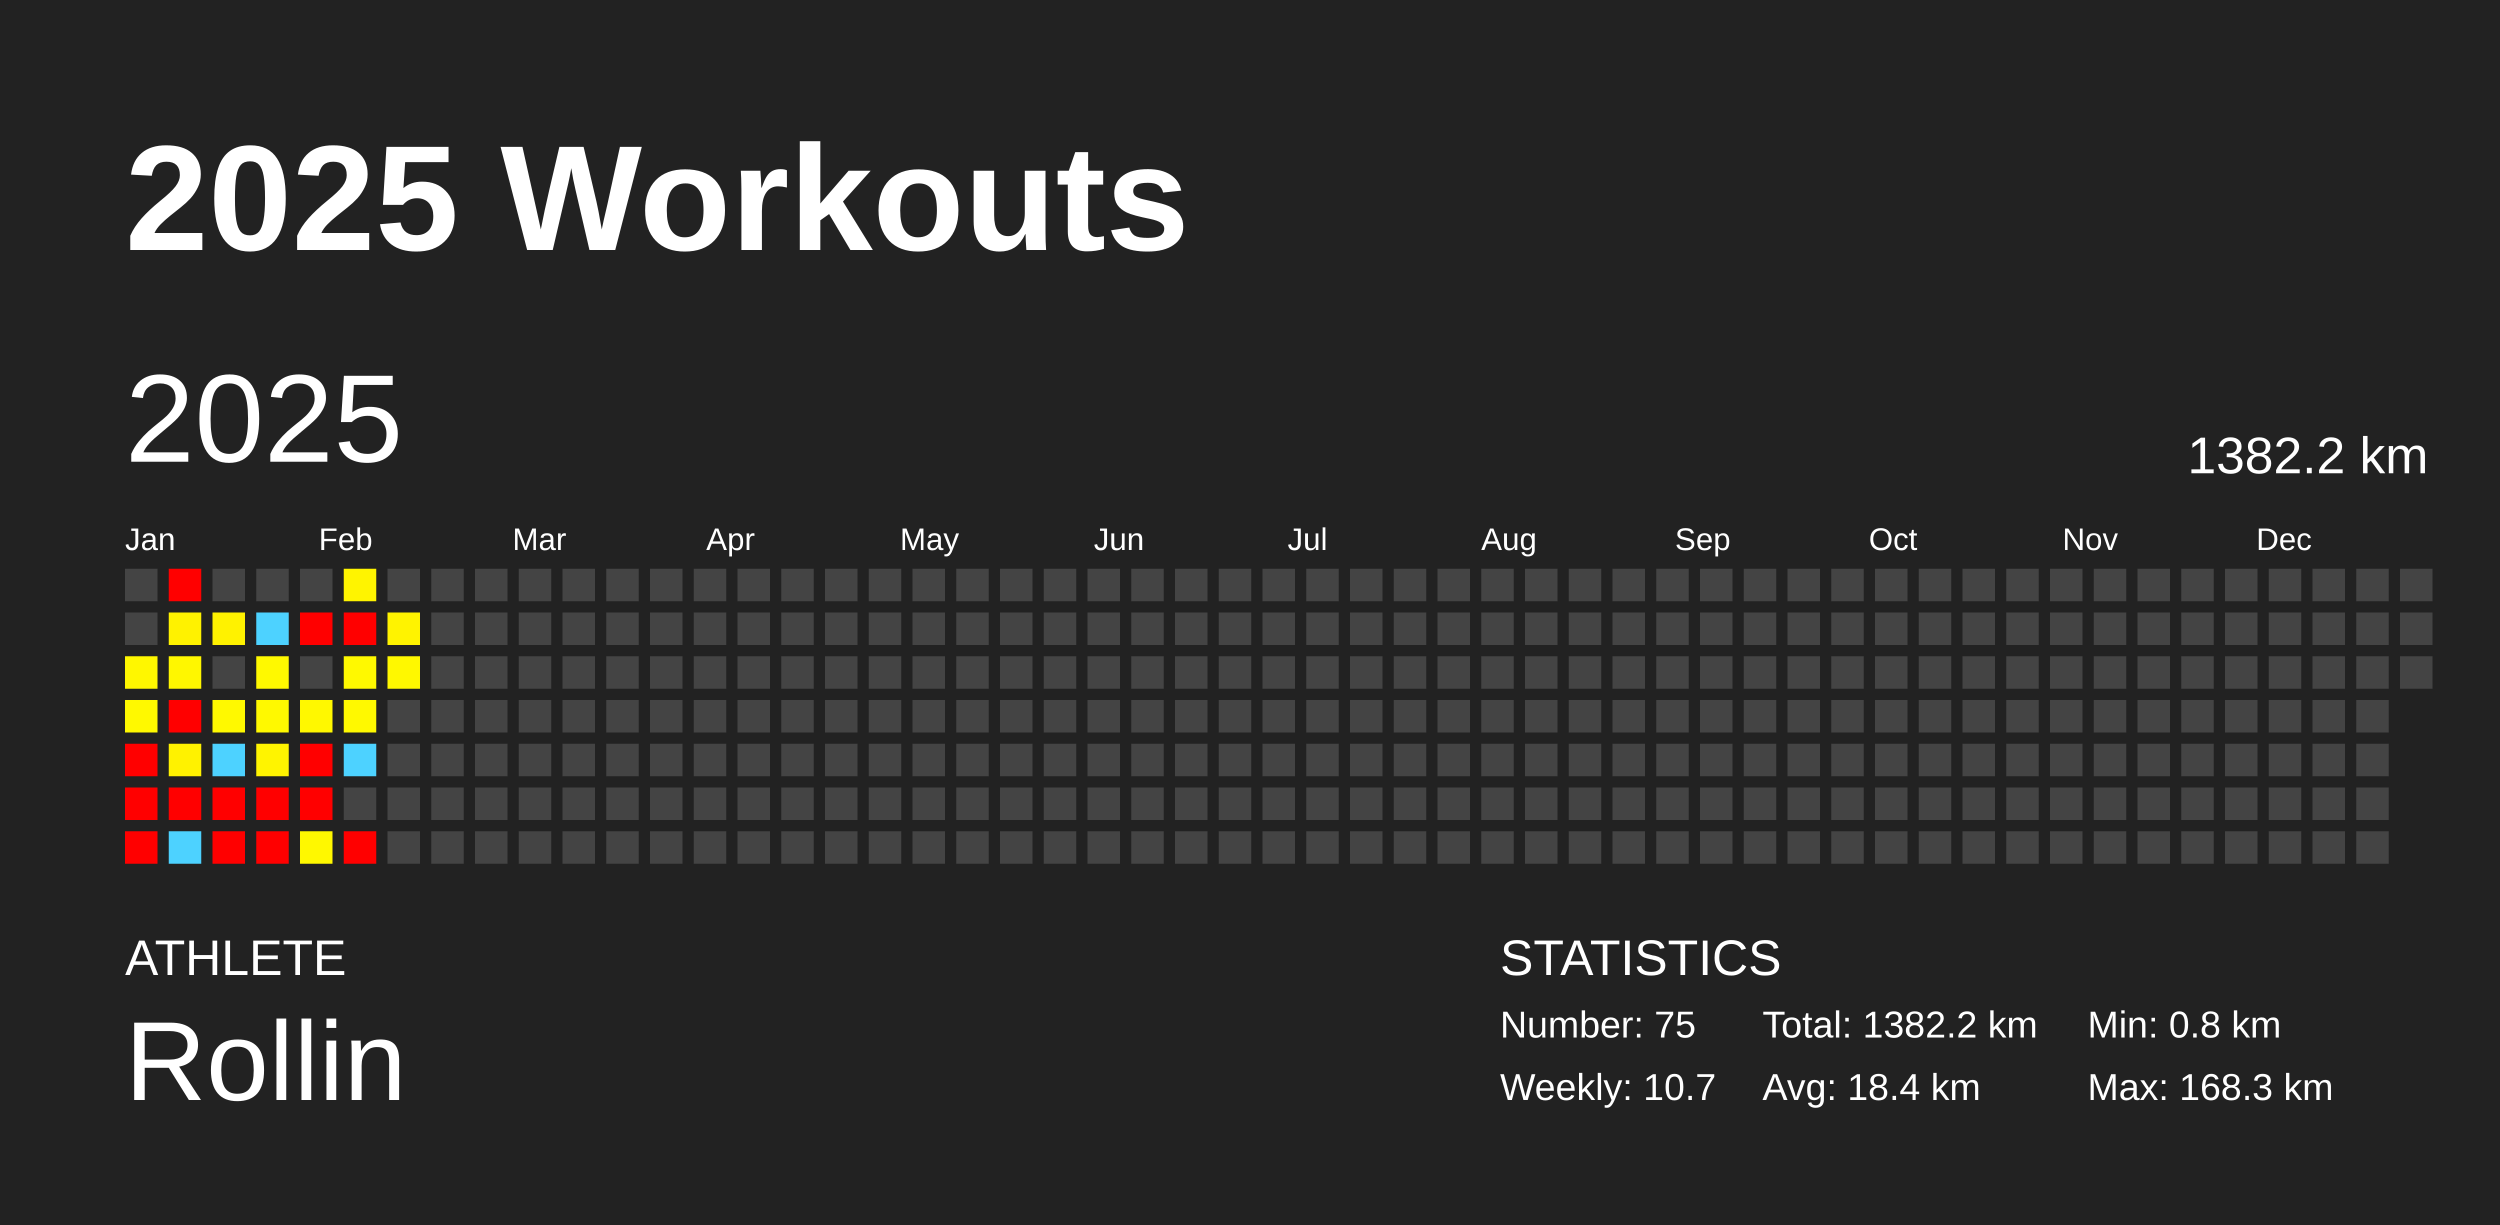
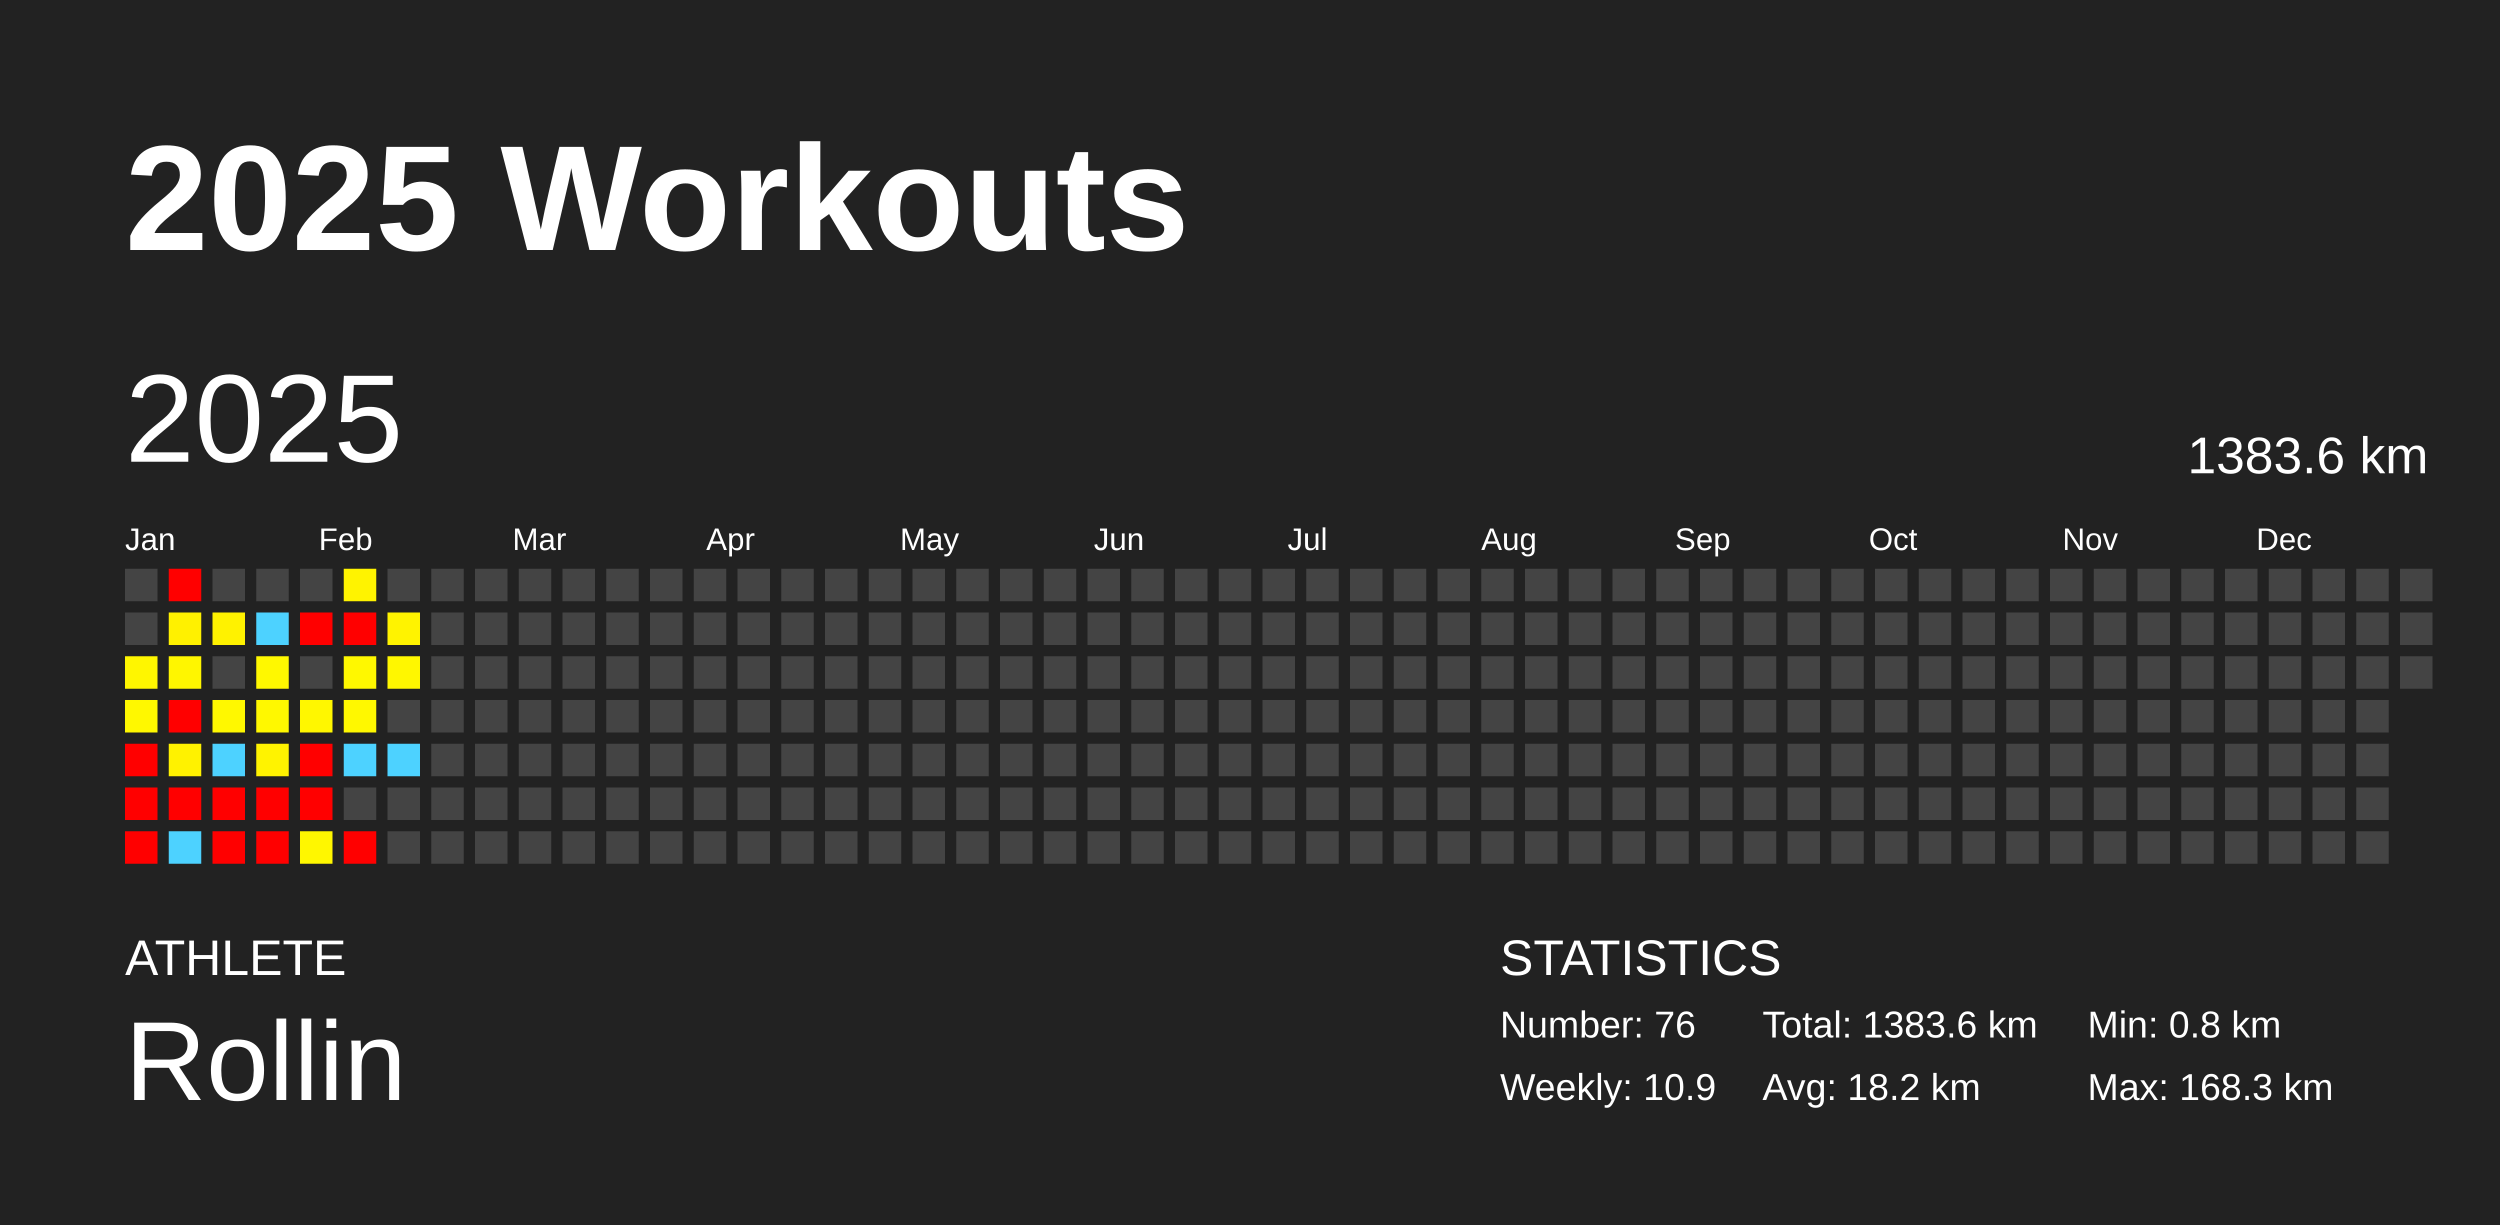
<svg xmlns="http://www.w3.org/2000/svg" baseProfile="full" height="98mm" version="1.1" viewBox="0,0,200,98" width="200mm">
  <defs />
  <rect fill="#222222" height="98" width="200" x="0" y="0" />
  <text fill="#FFFFFF" style="font-size:12px; font-family:Arial; font-weight:bold;" x="10" y="20">2025 Workouts</text>
  <text fill="#FFFFFF" style="font-size:4px; font-family:Arial" x="10" y="78">ATHLETE</text>
  <text fill="#FFFFFF" style="font-size:9px; font-family:Arial" x="10" y="88">Rollin</text>
  <text fill="#FFFFFF" style="font-size:4px; font-family:Arial" x="120" y="78">STATISTICS</text>
-   <text fill="#FFFFFF" style="font-size:3px; font-family:Arial" x="120" y="83">Number: 75</text>
-   <text fill="#FFFFFF" style="font-size:3px; font-family:Arial" x="120" y="88">Weekly: 10.7</text>
-   <text fill="#FFFFFF" style="font-size:3px; font-family:Arial" x="141" y="83">Total: 1382.2 km</text>
-   <text fill="#FFFFFF" style="font-size:3px; font-family:Arial" x="141" y="88">Avg: 18.4 km</text>
+   <text fill="#FFFFFF" style="font-size:3px; font-family:Arial" x="120" y="83">Number: 76</text>
+   <text fill="#FFFFFF" style="font-size:3px; font-family:Arial" x="120" y="88">Weekly: 10.9</text>
+   <text fill="#FFFFFF" style="font-size:3px; font-family:Arial" x="141" y="83">Total: 1383.6 km</text>
+   <text fill="#FFFFFF" style="font-size:3px; font-family:Arial" x="141" y="88">Avg: 18.2 km</text>
  <text fill="#FFFFFF" style="font-size:3px; font-family:Arial" x="167" y="83">Min: 0.8 km</text>
  <text fill="#FFFFFF" style="font-size:3px; font-family:Arial" x="167" y="88">Max: 168.3 km</text>
  <text dominant-baseline="hanging" fill="#FFFFFF" style="font-size:10.0px; font-family:Arial;" x="10" y="30">2025</text>
-   <text dominant-baseline="hanging" fill="#FFFFFF" style="font-size:4.125px; font-family:Arial;" x="175" y="35">1382.2 km</text>
+   <text dominant-baseline="hanging" fill="#FFFFFF" style="font-size:4.125px; font-family:Arial;" x="175" y="35">1383.6 km</text>
  <text fill="#FFFFFF" style="font-size:2.5px; font-family:Arial" x="10.0" y="44">Jan</text>
  <text fill="#FFFFFF" style="font-size:2.5px; font-family:Arial" x="25.5" y="44">Feb</text>
  <text fill="#FFFFFF" style="font-size:2.5px; font-family:Arial" x="41.0" y="44">Mar</text>
  <text fill="#FFFFFF" style="font-size:2.5px; font-family:Arial" x="56.5" y="44">Apr</text>
  <text fill="#FFFFFF" style="font-size:2.5px; font-family:Arial" x="72.0" y="44">May</text>
  <text fill="#FFFFFF" style="font-size:2.5px; font-family:Arial" x="87.5" y="44">Jun</text>
  <text fill="#FFFFFF" style="font-size:2.5px; font-family:Arial" x="103.0" y="44">Jul</text>
  <text fill="#FFFFFF" style="font-size:2.5px; font-family:Arial" x="118.5" y="44">Aug</text>
  <text fill="#FFFFFF" style="font-size:2.5px; font-family:Arial" x="134.0" y="44">Sep</text>
  <text fill="#FFFFFF" style="font-size:2.5px; font-family:Arial" x="149.5" y="44">Oct</text>
  <text fill="#FFFFFF" style="font-size:2.5px; font-family:Arial" x="165.0" y="44">Nov</text>
  <text fill="#FFFFFF" style="font-size:2.5px; font-family:Arial" x="180.5" y="44">Dec</text>
  <rect fill="#444444" height="2.6" width="2.6" x="10.0" y="45.5" />
  <rect fill="#444444" height="2.6" width="2.6" x="10.0" y="49.0" />
-   <rect fill="#fff700" height="2.6" width="2.6" x="10.0" y="52.5" />
-   <rect fill="#fff900" height="2.6" width="2.6" x="10.0" y="56.0" />
+   <rect fill="#fff600" height="2.6" width="2.6" x="10.0" y="52.5" />
+   <rect fill="#fff800" height="2.6" width="2.6" x="10.0" y="56.0" />
  <rect fill="red" height="2.6" width="2.6" x="10.0" y="59.5" />
  <rect fill="red" height="2.6" width="2.6" x="10.0" y="63.0" />
  <rect fill="red" height="2.6" width="2.6" x="10.0" y="66.5" />
  <rect fill="red" height="2.6" width="2.6" x="13.5" y="45.5" />
-   <rect fill="#fff200" height="2.6" width="2.6" x="13.5" y="49.0" />
-   <rect fill="#fff700" height="2.6" width="2.6" x="13.5" y="52.5" />
+   <rect fill="#fff100" height="2.6" width="2.6" x="13.5" y="49.0" />
+   <rect fill="#fff600" height="2.6" width="2.6" x="13.5" y="52.5" />
  <rect fill="red" height="2.6" width="2.6" x="13.5" y="56.0" />
  <rect fill="#fff200" height="2.6" width="2.6" x="13.5" y="59.5" />
  <rect fill="red" height="2.6" width="2.6" x="13.5" y="63.0" />
  <rect fill="#4dd2ff" height="2.6" width="2.6" x="13.5" y="66.5" />
  <rect fill="#444444" height="2.6" width="2.6" x="17.0" y="45.5" />
  <rect fill="#fff200" height="2.6" width="2.6" x="17.0" y="49.0" />
  <rect fill="#444444" height="2.6" width="2.6" x="17.0" y="52.5" />
-   <rect fill="#fff900" height="2.6" width="2.6" x="17.0" y="56.0" />
+   <rect fill="#fff800" height="2.6" width="2.6" x="17.0" y="56.0" />
  <rect fill="#4dd2ff" height="2.6" width="2.6" x="17.0" y="59.5" />
  <rect fill="red" height="2.6" width="2.6" x="17.0" y="63.0" />
  <rect fill="red" height="2.6" width="2.6" x="17.0" y="66.5" />
  <rect fill="#444444" height="2.6" width="2.6" x="20.5" y="45.5" />
  <rect fill="#4dd2ff" height="2.6" width="2.6" x="20.5" y="49.0" />
-   <rect fill="#fff900" height="2.6" width="2.6" x="20.5" y="52.5" />
-   <rect fill="#fff900" height="2.6" width="2.6" x="20.5" y="56.0" />
-   <rect fill="#fff400" height="2.6" width="2.6" x="20.5" y="59.5" />
+   <rect fill="#fff800" height="2.6" width="2.6" x="20.5" y="52.5" />
+   <rect fill="#fff800" height="2.6" width="2.6" x="20.5" y="56.0" />
+   <rect fill="#fff300" height="2.6" width="2.6" x="20.5" y="59.5" />
  <rect fill="red" height="2.6" width="2.6" x="20.5" y="63.0" />
  <rect fill="red" height="2.6" width="2.6" x="20.5" y="66.5" />
  <rect fill="#444444" height="2.6" width="2.6" x="24.0" y="45.5" />
  <rect fill="red" height="2.6" width="2.6" x="24.0" y="49.0" />
  <rect fill="#444444" height="2.6" width="2.6" x="24.0" y="52.5" />
-   <rect fill="#fff800" height="2.6" width="2.6" x="24.0" y="56.0" />
+   <rect fill="#fff700" height="2.6" width="2.6" x="24.0" y="56.0" />
  <rect fill="red" height="2.6" width="2.6" x="24.0" y="59.5" />
  <rect fill="red" height="2.6" width="2.6" x="24.0" y="63.0" />
-   <rect fill="#fff800" height="2.6" width="2.6" x="24.0" y="66.5" />
-   <rect fill="#fff400" height="2.6" width="2.6" x="27.5" y="45.5" />
+   <rect fill="#fff700" height="2.6" width="2.6" x="24.0" y="66.5" />
+   <rect fill="#fff300" height="2.6" width="2.6" x="27.5" y="45.5" />
  <rect fill="red" height="2.6" width="2.6" x="27.5" y="49.0" />
-   <rect fill="#fff900" height="2.6" width="2.6" x="27.5" y="52.5" />
-   <rect fill="#fff900" height="2.6" width="2.6" x="27.5" y="56.0" />
+   <rect fill="#fff800" height="2.6" width="2.6" x="27.5" y="52.5" />
+   <rect fill="#fff800" height="2.6" width="2.6" x="27.5" y="56.0" />
  <rect fill="#4dd2ff" height="2.6" width="2.6" x="27.5" y="59.5" />
  <rect fill="#444444" height="2.6" width="2.6" x="27.5" y="63.0" />
  <rect fill="red" height="2.6" width="2.6" x="27.5" y="66.5" />
  <rect fill="#444444" height="2.6" width="2.6" x="31.0" y="45.5" />
  <rect fill="#fff300" height="2.6" width="2.6" x="31.0" y="49.0" />
-   <rect fill="#fff800" height="2.6" width="2.6" x="31.0" y="52.5" />
+   <rect fill="#fff700" height="2.6" width="2.6" x="31.0" y="52.5" />
  <rect fill="#444444" height="2.6" width="2.6" x="31.0" y="56.0" />
-   <rect fill="#444444" height="2.6" width="2.6" x="31.0" y="59.5" />
+   <rect fill="#4dd2ff" height="2.6" width="2.6" x="31.0" y="59.5" />
  <rect fill="#444444" height="2.6" width="2.6" x="31.0" y="63.0" />
  <rect fill="#444444" height="2.6" width="2.6" x="31.0" y="66.5" />
  <rect fill="#444444" height="2.6" width="2.6" x="34.5" y="45.5" />
  <rect fill="#444444" height="2.6" width="2.6" x="34.5" y="49.0" />
  <rect fill="#444444" height="2.6" width="2.6" x="34.5" y="52.5" />
  <rect fill="#444444" height="2.6" width="2.6" x="34.5" y="56.0" />
  <rect fill="#444444" height="2.6" width="2.6" x="34.5" y="59.5" />
  <rect fill="#444444" height="2.6" width="2.6" x="34.5" y="63.0" />
  <rect fill="#444444" height="2.6" width="2.6" x="34.5" y="66.5" />
  <rect fill="#444444" height="2.6" width="2.6" x="38.0" y="45.5" />
  <rect fill="#444444" height="2.6" width="2.6" x="38.0" y="49.0" />
  <rect fill="#444444" height="2.6" width="2.6" x="38.0" y="52.5" />
  <rect fill="#444444" height="2.6" width="2.6" x="38.0" y="56.0" />
  <rect fill="#444444" height="2.6" width="2.6" x="38.0" y="59.5" />
  <rect fill="#444444" height="2.6" width="2.6" x="38.0" y="63.0" />
  <rect fill="#444444" height="2.6" width="2.6" x="38.0" y="66.5" />
  <rect fill="#444444" height="2.6" width="2.6" x="41.5" y="45.5" />
  <rect fill="#444444" height="2.6" width="2.6" x="41.5" y="49.0" />
  <rect fill="#444444" height="2.6" width="2.6" x="41.5" y="52.5" />
  <rect fill="#444444" height="2.6" width="2.6" x="41.5" y="56.0" />
  <rect fill="#444444" height="2.6" width="2.6" x="41.5" y="59.5" />
  <rect fill="#444444" height="2.6" width="2.6" x="41.5" y="63.0" />
  <rect fill="#444444" height="2.6" width="2.6" x="41.5" y="66.5" />
  <rect fill="#444444" height="2.6" width="2.6" x="45.0" y="45.5" />
  <rect fill="#444444" height="2.6" width="2.6" x="45.0" y="49.0" />
  <rect fill="#444444" height="2.6" width="2.6" x="45.0" y="52.5" />
  <rect fill="#444444" height="2.6" width="2.6" x="45.0" y="56.0" />
  <rect fill="#444444" height="2.6" width="2.6" x="45.0" y="59.5" />
  <rect fill="#444444" height="2.6" width="2.6" x="45.0" y="63.0" />
  <rect fill="#444444" height="2.6" width="2.6" x="45.0" y="66.5" />
  <rect fill="#444444" height="2.6" width="2.6" x="48.5" y="45.5" />
  <rect fill="#444444" height="2.6" width="2.6" x="48.5" y="49.0" />
  <rect fill="#444444" height="2.6" width="2.6" x="48.5" y="52.5" />
  <rect fill="#444444" height="2.6" width="2.6" x="48.5" y="56.0" />
  <rect fill="#444444" height="2.6" width="2.6" x="48.5" y="59.5" />
  <rect fill="#444444" height="2.6" width="2.6" x="48.5" y="63.0" />
  <rect fill="#444444" height="2.6" width="2.6" x="48.5" y="66.5" />
  <rect fill="#444444" height="2.6" width="2.6" x="52.0" y="45.5" />
  <rect fill="#444444" height="2.6" width="2.6" x="52.0" y="49.0" />
  <rect fill="#444444" height="2.6" width="2.6" x="52.0" y="52.5" />
  <rect fill="#444444" height="2.6" width="2.6" x="52.0" y="56.0" />
  <rect fill="#444444" height="2.6" width="2.6" x="52.0" y="59.5" />
  <rect fill="#444444" height="2.6" width="2.6" x="52.0" y="63.0" />
  <rect fill="#444444" height="2.6" width="2.6" x="52.0" y="66.5" />
  <rect fill="#444444" height="2.6" width="2.6" x="55.5" y="45.5" />
  <rect fill="#444444" height="2.6" width="2.6" x="55.5" y="49.0" />
  <rect fill="#444444" height="2.6" width="2.6" x="55.5" y="52.5" />
  <rect fill="#444444" height="2.6" width="2.6" x="55.5" y="56.0" />
  <rect fill="#444444" height="2.6" width="2.6" x="55.5" y="59.5" />
  <rect fill="#444444" height="2.6" width="2.6" x="55.5" y="63.0" />
  <rect fill="#444444" height="2.6" width="2.6" x="55.5" y="66.5" />
  <rect fill="#444444" height="2.6" width="2.6" x="59.0" y="45.5" />
  <rect fill="#444444" height="2.6" width="2.6" x="59.0" y="49.0" />
  <rect fill="#444444" height="2.6" width="2.6" x="59.0" y="52.5" />
  <rect fill="#444444" height="2.6" width="2.6" x="59.0" y="56.0" />
  <rect fill="#444444" height="2.6" width="2.6" x="59.0" y="59.5" />
  <rect fill="#444444" height="2.6" width="2.6" x="59.0" y="63.0" />
  <rect fill="#444444" height="2.6" width="2.6" x="59.0" y="66.5" />
  <rect fill="#444444" height="2.6" width="2.6" x="62.5" y="45.5" />
  <rect fill="#444444" height="2.6" width="2.6" x="62.5" y="49.0" />
  <rect fill="#444444" height="2.6" width="2.6" x="62.5" y="52.5" />
  <rect fill="#444444" height="2.6" width="2.6" x="62.5" y="56.0" />
  <rect fill="#444444" height="2.6" width="2.6" x="62.5" y="59.5" />
  <rect fill="#444444" height="2.6" width="2.6" x="62.5" y="63.0" />
  <rect fill="#444444" height="2.6" width="2.6" x="62.5" y="66.5" />
  <rect fill="#444444" height="2.6" width="2.6" x="66.0" y="45.5" />
  <rect fill="#444444" height="2.6" width="2.6" x="66.0" y="49.0" />
  <rect fill="#444444" height="2.6" width="2.6" x="66.0" y="52.5" />
  <rect fill="#444444" height="2.6" width="2.6" x="66.0" y="56.0" />
  <rect fill="#444444" height="2.6" width="2.6" x="66.0" y="59.5" />
  <rect fill="#444444" height="2.6" width="2.6" x="66.0" y="63.0" />
  <rect fill="#444444" height="2.6" width="2.6" x="66.0" y="66.5" />
  <rect fill="#444444" height="2.6" width="2.6" x="69.5" y="45.5" />
  <rect fill="#444444" height="2.6" width="2.6" x="69.5" y="49.0" />
  <rect fill="#444444" height="2.6" width="2.6" x="69.5" y="52.5" />
  <rect fill="#444444" height="2.6" width="2.6" x="69.5" y="56.0" />
  <rect fill="#444444" height="2.6" width="2.6" x="69.5" y="59.5" />
  <rect fill="#444444" height="2.6" width="2.6" x="69.5" y="63.0" />
  <rect fill="#444444" height="2.6" width="2.6" x="69.5" y="66.5" />
  <rect fill="#444444" height="2.6" width="2.6" x="73.0" y="45.5" />
  <rect fill="#444444" height="2.6" width="2.6" x="73.0" y="49.0" />
  <rect fill="#444444" height="2.6" width="2.6" x="73.0" y="52.5" />
  <rect fill="#444444" height="2.6" width="2.6" x="73.0" y="56.0" />
  <rect fill="#444444" height="2.6" width="2.6" x="73.0" y="59.5" />
  <rect fill="#444444" height="2.6" width="2.6" x="73.0" y="63.0" />
  <rect fill="#444444" height="2.6" width="2.6" x="73.0" y="66.5" />
  <rect fill="#444444" height="2.6" width="2.6" x="76.5" y="45.5" />
  <rect fill="#444444" height="2.6" width="2.6" x="76.5" y="49.0" />
  <rect fill="#444444" height="2.6" width="2.6" x="76.5" y="52.5" />
  <rect fill="#444444" height="2.6" width="2.6" x="76.5" y="56.0" />
  <rect fill="#444444" height="2.6" width="2.6" x="76.5" y="59.5" />
  <rect fill="#444444" height="2.6" width="2.6" x="76.5" y="63.0" />
  <rect fill="#444444" height="2.6" width="2.6" x="76.5" y="66.5" />
  <rect fill="#444444" height="2.6" width="2.6" x="80.0" y="45.5" />
  <rect fill="#444444" height="2.6" width="2.6" x="80.0" y="49.0" />
  <rect fill="#444444" height="2.6" width="2.6" x="80.0" y="52.5" />
  <rect fill="#444444" height="2.6" width="2.6" x="80.0" y="56.0" />
  <rect fill="#444444" height="2.6" width="2.6" x="80.0" y="59.5" />
  <rect fill="#444444" height="2.6" width="2.6" x="80.0" y="63.0" />
  <rect fill="#444444" height="2.6" width="2.6" x="80.0" y="66.5" />
  <rect fill="#444444" height="2.6" width="2.6" x="83.5" y="45.5" />
  <rect fill="#444444" height="2.6" width="2.6" x="83.5" y="49.0" />
  <rect fill="#444444" height="2.6" width="2.6" x="83.5" y="52.5" />
  <rect fill="#444444" height="2.6" width="2.6" x="83.5" y="56.0" />
  <rect fill="#444444" height="2.6" width="2.6" x="83.5" y="59.5" />
  <rect fill="#444444" height="2.6" width="2.6" x="83.5" y="63.0" />
  <rect fill="#444444" height="2.6" width="2.6" x="83.5" y="66.5" />
  <rect fill="#444444" height="2.6" width="2.6" x="87.0" y="45.5" />
  <rect fill="#444444" height="2.6" width="2.6" x="87.0" y="49.0" />
  <rect fill="#444444" height="2.6" width="2.6" x="87.0" y="52.5" />
  <rect fill="#444444" height="2.6" width="2.6" x="87.0" y="56.0" />
  <rect fill="#444444" height="2.6" width="2.6" x="87.0" y="59.5" />
  <rect fill="#444444" height="2.6" width="2.6" x="87.0" y="63.0" />
  <rect fill="#444444" height="2.6" width="2.6" x="87.0" y="66.5" />
  <rect fill="#444444" height="2.6" width="2.6" x="90.5" y="45.5" />
  <rect fill="#444444" height="2.6" width="2.6" x="90.5" y="49.0" />
  <rect fill="#444444" height="2.6" width="2.6" x="90.5" y="52.5" />
  <rect fill="#444444" height="2.6" width="2.6" x="90.5" y="56.0" />
  <rect fill="#444444" height="2.6" width="2.6" x="90.5" y="59.5" />
  <rect fill="#444444" height="2.6" width="2.6" x="90.5" y="63.0" />
  <rect fill="#444444" height="2.6" width="2.6" x="90.5" y="66.5" />
  <rect fill="#444444" height="2.6" width="2.6" x="94.0" y="45.5" />
  <rect fill="#444444" height="2.6" width="2.6" x="94.0" y="49.0" />
  <rect fill="#444444" height="2.6" width="2.6" x="94.0" y="52.5" />
  <rect fill="#444444" height="2.6" width="2.6" x="94.0" y="56.0" />
  <rect fill="#444444" height="2.6" width="2.6" x="94.0" y="59.5" />
  <rect fill="#444444" height="2.6" width="2.6" x="94.0" y="63.0" />
  <rect fill="#444444" height="2.6" width="2.6" x="94.0" y="66.5" />
  <rect fill="#444444" height="2.6" width="2.6" x="97.5" y="45.5" />
  <rect fill="#444444" height="2.6" width="2.6" x="97.5" y="49.0" />
  <rect fill="#444444" height="2.6" width="2.6" x="97.5" y="52.5" />
  <rect fill="#444444" height="2.6" width="2.6" x="97.5" y="56.0" />
  <rect fill="#444444" height="2.6" width="2.6" x="97.5" y="59.5" />
  <rect fill="#444444" height="2.6" width="2.6" x="97.5" y="63.0" />
  <rect fill="#444444" height="2.6" width="2.6" x="97.5" y="66.5" />
  <rect fill="#444444" height="2.6" width="2.6" x="101.0" y="45.5" />
  <rect fill="#444444" height="2.6" width="2.6" x="101.0" y="49.0" />
  <rect fill="#444444" height="2.6" width="2.6" x="101.0" y="52.5" />
  <rect fill="#444444" height="2.6" width="2.6" x="101.0" y="56.0" />
  <rect fill="#444444" height="2.6" width="2.6" x="101.0" y="59.5" />
  <rect fill="#444444" height="2.6" width="2.6" x="101.0" y="63.0" />
  <rect fill="#444444" height="2.6" width="2.6" x="101.0" y="66.5" />
  <rect fill="#444444" height="2.6" width="2.6" x="104.5" y="45.5" />
  <rect fill="#444444" height="2.6" width="2.6" x="104.5" y="49.0" />
  <rect fill="#444444" height="2.6" width="2.6" x="104.5" y="52.5" />
  <rect fill="#444444" height="2.6" width="2.6" x="104.5" y="56.0" />
  <rect fill="#444444" height="2.6" width="2.6" x="104.5" y="59.5" />
  <rect fill="#444444" height="2.6" width="2.6" x="104.5" y="63.0" />
  <rect fill="#444444" height="2.6" width="2.6" x="104.5" y="66.5" />
  <rect fill="#444444" height="2.6" width="2.6" x="108.0" y="45.5" />
  <rect fill="#444444" height="2.6" width="2.6" x="108.0" y="49.0" />
  <rect fill="#444444" height="2.6" width="2.6" x="108.0" y="52.5" />
  <rect fill="#444444" height="2.6" width="2.6" x="108.0" y="56.0" />
  <rect fill="#444444" height="2.6" width="2.6" x="108.0" y="59.5" />
  <rect fill="#444444" height="2.6" width="2.6" x="108.0" y="63.0" />
  <rect fill="#444444" height="2.6" width="2.6" x="108.0" y="66.5" />
  <rect fill="#444444" height="2.6" width="2.6" x="111.5" y="45.5" />
  <rect fill="#444444" height="2.6" width="2.6" x="111.5" y="49.0" />
  <rect fill="#444444" height="2.6" width="2.6" x="111.5" y="52.5" />
  <rect fill="#444444" height="2.6" width="2.6" x="111.5" y="56.0" />
  <rect fill="#444444" height="2.6" width="2.6" x="111.5" y="59.5" />
  <rect fill="#444444" height="2.6" width="2.6" x="111.5" y="63.0" />
  <rect fill="#444444" height="2.6" width="2.6" x="111.5" y="66.5" />
  <rect fill="#444444" height="2.6" width="2.6" x="115.0" y="45.5" />
  <rect fill="#444444" height="2.6" width="2.6" x="115.0" y="49.0" />
  <rect fill="#444444" height="2.6" width="2.6" x="115.0" y="52.5" />
  <rect fill="#444444" height="2.6" width="2.6" x="115.0" y="56.0" />
  <rect fill="#444444" height="2.6" width="2.6" x="115.0" y="59.5" />
  <rect fill="#444444" height="2.6" width="2.6" x="115.0" y="63.0" />
  <rect fill="#444444" height="2.6" width="2.6" x="115.0" y="66.5" />
  <rect fill="#444444" height="2.6" width="2.6" x="118.5" y="45.5" />
  <rect fill="#444444" height="2.6" width="2.6" x="118.5" y="49.0" />
  <rect fill="#444444" height="2.6" width="2.6" x="118.5" y="52.5" />
  <rect fill="#444444" height="2.6" width="2.6" x="118.5" y="56.0" />
  <rect fill="#444444" height="2.6" width="2.6" x="118.5" y="59.5" />
  <rect fill="#444444" height="2.6" width="2.6" x="118.5" y="63.0" />
  <rect fill="#444444" height="2.6" width="2.6" x="118.5" y="66.5" />
  <rect fill="#444444" height="2.6" width="2.6" x="122.0" y="45.5" />
  <rect fill="#444444" height="2.6" width="2.6" x="122.0" y="49.0" />
  <rect fill="#444444" height="2.6" width="2.6" x="122.0" y="52.5" />
  <rect fill="#444444" height="2.6" width="2.6" x="122.0" y="56.0" />
  <rect fill="#444444" height="2.6" width="2.6" x="122.0" y="59.5" />
  <rect fill="#444444" height="2.6" width="2.6" x="122.0" y="63.0" />
  <rect fill="#444444" height="2.6" width="2.6" x="122.0" y="66.5" />
  <rect fill="#444444" height="2.6" width="2.6" x="125.5" y="45.5" />
  <rect fill="#444444" height="2.6" width="2.6" x="125.5" y="49.0" />
  <rect fill="#444444" height="2.6" width="2.6" x="125.5" y="52.5" />
  <rect fill="#444444" height="2.6" width="2.6" x="125.5" y="56.0" />
  <rect fill="#444444" height="2.6" width="2.6" x="125.5" y="59.5" />
  <rect fill="#444444" height="2.6" width="2.6" x="125.5" y="63.0" />
  <rect fill="#444444" height="2.6" width="2.6" x="125.5" y="66.5" />
  <rect fill="#444444" height="2.6" width="2.6" x="129.0" y="45.5" />
  <rect fill="#444444" height="2.6" width="2.6" x="129.0" y="49.0" />
  <rect fill="#444444" height="2.6" width="2.6" x="129.0" y="52.5" />
  <rect fill="#444444" height="2.6" width="2.6" x="129.0" y="56.0" />
  <rect fill="#444444" height="2.6" width="2.6" x="129.0" y="59.5" />
  <rect fill="#444444" height="2.6" width="2.6" x="129.0" y="63.0" />
  <rect fill="#444444" height="2.6" width="2.6" x="129.0" y="66.5" />
  <rect fill="#444444" height="2.6" width="2.6" x="132.5" y="45.5" />
  <rect fill="#444444" height="2.6" width="2.6" x="132.5" y="49.0" />
  <rect fill="#444444" height="2.6" width="2.6" x="132.5" y="52.5" />
  <rect fill="#444444" height="2.6" width="2.6" x="132.5" y="56.0" />
  <rect fill="#444444" height="2.6" width="2.6" x="132.5" y="59.5" />
  <rect fill="#444444" height="2.6" width="2.6" x="132.5" y="63.0" />
  <rect fill="#444444" height="2.6" width="2.6" x="132.5" y="66.5" />
  <rect fill="#444444" height="2.6" width="2.6" x="136.0" y="45.5" />
  <rect fill="#444444" height="2.6" width="2.6" x="136.0" y="49.0" />
  <rect fill="#444444" height="2.6" width="2.6" x="136.0" y="52.5" />
  <rect fill="#444444" height="2.6" width="2.6" x="136.0" y="56.0" />
  <rect fill="#444444" height="2.6" width="2.6" x="136.0" y="59.5" />
  <rect fill="#444444" height="2.6" width="2.6" x="136.0" y="63.0" />
  <rect fill="#444444" height="2.6" width="2.6" x="136.0" y="66.5" />
  <rect fill="#444444" height="2.6" width="2.6" x="139.5" y="45.5" />
  <rect fill="#444444" height="2.6" width="2.6" x="139.5" y="49.0" />
  <rect fill="#444444" height="2.6" width="2.6" x="139.5" y="52.5" />
  <rect fill="#444444" height="2.6" width="2.6" x="139.5" y="56.0" />
  <rect fill="#444444" height="2.6" width="2.6" x="139.5" y="59.5" />
  <rect fill="#444444" height="2.6" width="2.6" x="139.5" y="63.0" />
  <rect fill="#444444" height="2.6" width="2.6" x="139.5" y="66.5" />
  <rect fill="#444444" height="2.6" width="2.6" x="143.0" y="45.5" />
  <rect fill="#444444" height="2.6" width="2.6" x="143.0" y="49.0" />
  <rect fill="#444444" height="2.6" width="2.6" x="143.0" y="52.5" />
  <rect fill="#444444" height="2.6" width="2.6" x="143.0" y="56.0" />
  <rect fill="#444444" height="2.6" width="2.6" x="143.0" y="59.5" />
  <rect fill="#444444" height="2.6" width="2.6" x="143.0" y="63.0" />
  <rect fill="#444444" height="2.6" width="2.6" x="143.0" y="66.5" />
  <rect fill="#444444" height="2.6" width="2.6" x="146.5" y="45.5" />
  <rect fill="#444444" height="2.6" width="2.6" x="146.5" y="49.0" />
  <rect fill="#444444" height="2.6" width="2.6" x="146.5" y="52.5" />
  <rect fill="#444444" height="2.6" width="2.6" x="146.5" y="56.0" />
  <rect fill="#444444" height="2.6" width="2.6" x="146.5" y="59.5" />
  <rect fill="#444444" height="2.6" width="2.6" x="146.5" y="63.0" />
  <rect fill="#444444" height="2.6" width="2.6" x="146.5" y="66.5" />
  <rect fill="#444444" height="2.6" width="2.6" x="150.0" y="45.5" />
  <rect fill="#444444" height="2.6" width="2.6" x="150.0" y="49.0" />
  <rect fill="#444444" height="2.6" width="2.6" x="150.0" y="52.5" />
  <rect fill="#444444" height="2.6" width="2.6" x="150.0" y="56.0" />
  <rect fill="#444444" height="2.6" width="2.6" x="150.0" y="59.5" />
  <rect fill="#444444" height="2.6" width="2.6" x="150.0" y="63.0" />
  <rect fill="#444444" height="2.6" width="2.6" x="150.0" y="66.5" />
  <rect fill="#444444" height="2.6" width="2.6" x="153.5" y="45.5" />
  <rect fill="#444444" height="2.6" width="2.6" x="153.5" y="49.0" />
  <rect fill="#444444" height="2.6" width="2.6" x="153.5" y="52.5" />
  <rect fill="#444444" height="2.6" width="2.6" x="153.5" y="56.0" />
  <rect fill="#444444" height="2.6" width="2.6" x="153.5" y="59.5" />
  <rect fill="#444444" height="2.6" width="2.6" x="153.5" y="63.0" />
  <rect fill="#444444" height="2.6" width="2.6" x="153.5" y="66.5" />
  <rect fill="#444444" height="2.6" width="2.6" x="157.0" y="45.5" />
  <rect fill="#444444" height="2.6" width="2.6" x="157.0" y="49.0" />
  <rect fill="#444444" height="2.6" width="2.6" x="157.0" y="52.5" />
  <rect fill="#444444" height="2.6" width="2.6" x="157.0" y="56.0" />
  <rect fill="#444444" height="2.6" width="2.6" x="157.0" y="59.5" />
  <rect fill="#444444" height="2.6" width="2.6" x="157.0" y="63.0" />
  <rect fill="#444444" height="2.6" width="2.6" x="157.0" y="66.5" />
  <rect fill="#444444" height="2.6" width="2.6" x="160.5" y="45.5" />
  <rect fill="#444444" height="2.6" width="2.6" x="160.5" y="49.0" />
  <rect fill="#444444" height="2.6" width="2.6" x="160.5" y="52.5" />
  <rect fill="#444444" height="2.6" width="2.6" x="160.5" y="56.0" />
  <rect fill="#444444" height="2.6" width="2.6" x="160.5" y="59.5" />
  <rect fill="#444444" height="2.6" width="2.6" x="160.5" y="63.0" />
  <rect fill="#444444" height="2.6" width="2.6" x="160.5" y="66.5" />
  <rect fill="#444444" height="2.6" width="2.6" x="164.0" y="45.5" />
  <rect fill="#444444" height="2.6" width="2.6" x="164.0" y="49.0" />
  <rect fill="#444444" height="2.6" width="2.6" x="164.0" y="52.5" />
  <rect fill="#444444" height="2.6" width="2.6" x="164.0" y="56.0" />
  <rect fill="#444444" height="2.6" width="2.6" x="164.0" y="59.5" />
  <rect fill="#444444" height="2.6" width="2.6" x="164.0" y="63.0" />
  <rect fill="#444444" height="2.6" width="2.6" x="164.0" y="66.5" />
  <rect fill="#444444" height="2.6" width="2.6" x="167.5" y="45.5" />
  <rect fill="#444444" height="2.6" width="2.6" x="167.5" y="49.0" />
  <rect fill="#444444" height="2.6" width="2.6" x="167.5" y="52.5" />
  <rect fill="#444444" height="2.6" width="2.6" x="167.5" y="56.0" />
  <rect fill="#444444" height="2.6" width="2.6" x="167.5" y="59.5" />
  <rect fill="#444444" height="2.6" width="2.6" x="167.5" y="63.0" />
  <rect fill="#444444" height="2.6" width="2.6" x="167.5" y="66.5" />
  <rect fill="#444444" height="2.6" width="2.6" x="171.0" y="45.5" />
  <rect fill="#444444" height="2.6" width="2.6" x="171.0" y="49.0" />
  <rect fill="#444444" height="2.6" width="2.6" x="171.0" y="52.5" />
  <rect fill="#444444" height="2.6" width="2.6" x="171.0" y="56.0" />
  <rect fill="#444444" height="2.6" width="2.6" x="171.0" y="59.5" />
  <rect fill="#444444" height="2.6" width="2.6" x="171.0" y="63.0" />
  <rect fill="#444444" height="2.6" width="2.6" x="171.0" y="66.5" />
  <rect fill="#444444" height="2.6" width="2.6" x="174.5" y="45.5" />
  <rect fill="#444444" height="2.6" width="2.6" x="174.5" y="49.0" />
  <rect fill="#444444" height="2.6" width="2.6" x="174.5" y="52.5" />
  <rect fill="#444444" height="2.6" width="2.6" x="174.5" y="56.0" />
  <rect fill="#444444" height="2.6" width="2.6" x="174.5" y="59.5" />
  <rect fill="#444444" height="2.6" width="2.6" x="174.5" y="63.0" />
  <rect fill="#444444" height="2.6" width="2.6" x="174.5" y="66.5" />
  <rect fill="#444444" height="2.6" width="2.6" x="178.0" y="45.5" />
  <rect fill="#444444" height="2.6" width="2.6" x="178.0" y="49.0" />
  <rect fill="#444444" height="2.6" width="2.6" x="178.0" y="52.5" />
  <rect fill="#444444" height="2.6" width="2.6" x="178.0" y="56.0" />
  <rect fill="#444444" height="2.6" width="2.6" x="178.0" y="59.5" />
  <rect fill="#444444" height="2.6" width="2.6" x="178.0" y="63.0" />
  <rect fill="#444444" height="2.6" width="2.6" x="178.0" y="66.5" />
  <rect fill="#444444" height="2.6" width="2.6" x="181.5" y="45.5" />
  <rect fill="#444444" height="2.6" width="2.6" x="181.5" y="49.0" />
  <rect fill="#444444" height="2.6" width="2.6" x="181.5" y="52.5" />
  <rect fill="#444444" height="2.6" width="2.6" x="181.5" y="56.0" />
  <rect fill="#444444" height="2.6" width="2.6" x="181.5" y="59.5" />
  <rect fill="#444444" height="2.6" width="2.6" x="181.5" y="63.0" />
  <rect fill="#444444" height="2.6" width="2.6" x="181.5" y="66.5" />
  <rect fill="#444444" height="2.6" width="2.6" x="185.0" y="45.5" />
  <rect fill="#444444" height="2.6" width="2.6" x="185.0" y="49.0" />
  <rect fill="#444444" height="2.6" width="2.6" x="185.0" y="52.5" />
  <rect fill="#444444" height="2.6" width="2.6" x="185.0" y="56.0" />
  <rect fill="#444444" height="2.6" width="2.6" x="185.0" y="59.5" />
  <rect fill="#444444" height="2.6" width="2.6" x="185.0" y="63.0" />
  <rect fill="#444444" height="2.6" width="2.6" x="185.0" y="66.5" />
  <rect fill="#444444" height="2.6" width="2.6" x="188.5" y="45.5" />
  <rect fill="#444444" height="2.6" width="2.6" x="188.5" y="49.0" />
  <rect fill="#444444" height="2.6" width="2.6" x="188.5" y="52.5" />
  <rect fill="#444444" height="2.6" width="2.6" x="188.5" y="56.0" />
  <rect fill="#444444" height="2.6" width="2.6" x="188.5" y="59.5" />
  <rect fill="#444444" height="2.6" width="2.6" x="188.5" y="63.0" />
  <rect fill="#444444" height="2.6" width="2.6" x="188.5" y="66.5" />
  <rect fill="#444444" height="2.6" width="2.6" x="192.0" y="45.5" />
  <rect fill="#444444" height="2.6" width="2.6" x="192.0" y="49.0" />
  <rect fill="#444444" height="2.6" width="2.6" x="192.0" y="52.5" />
</svg>
